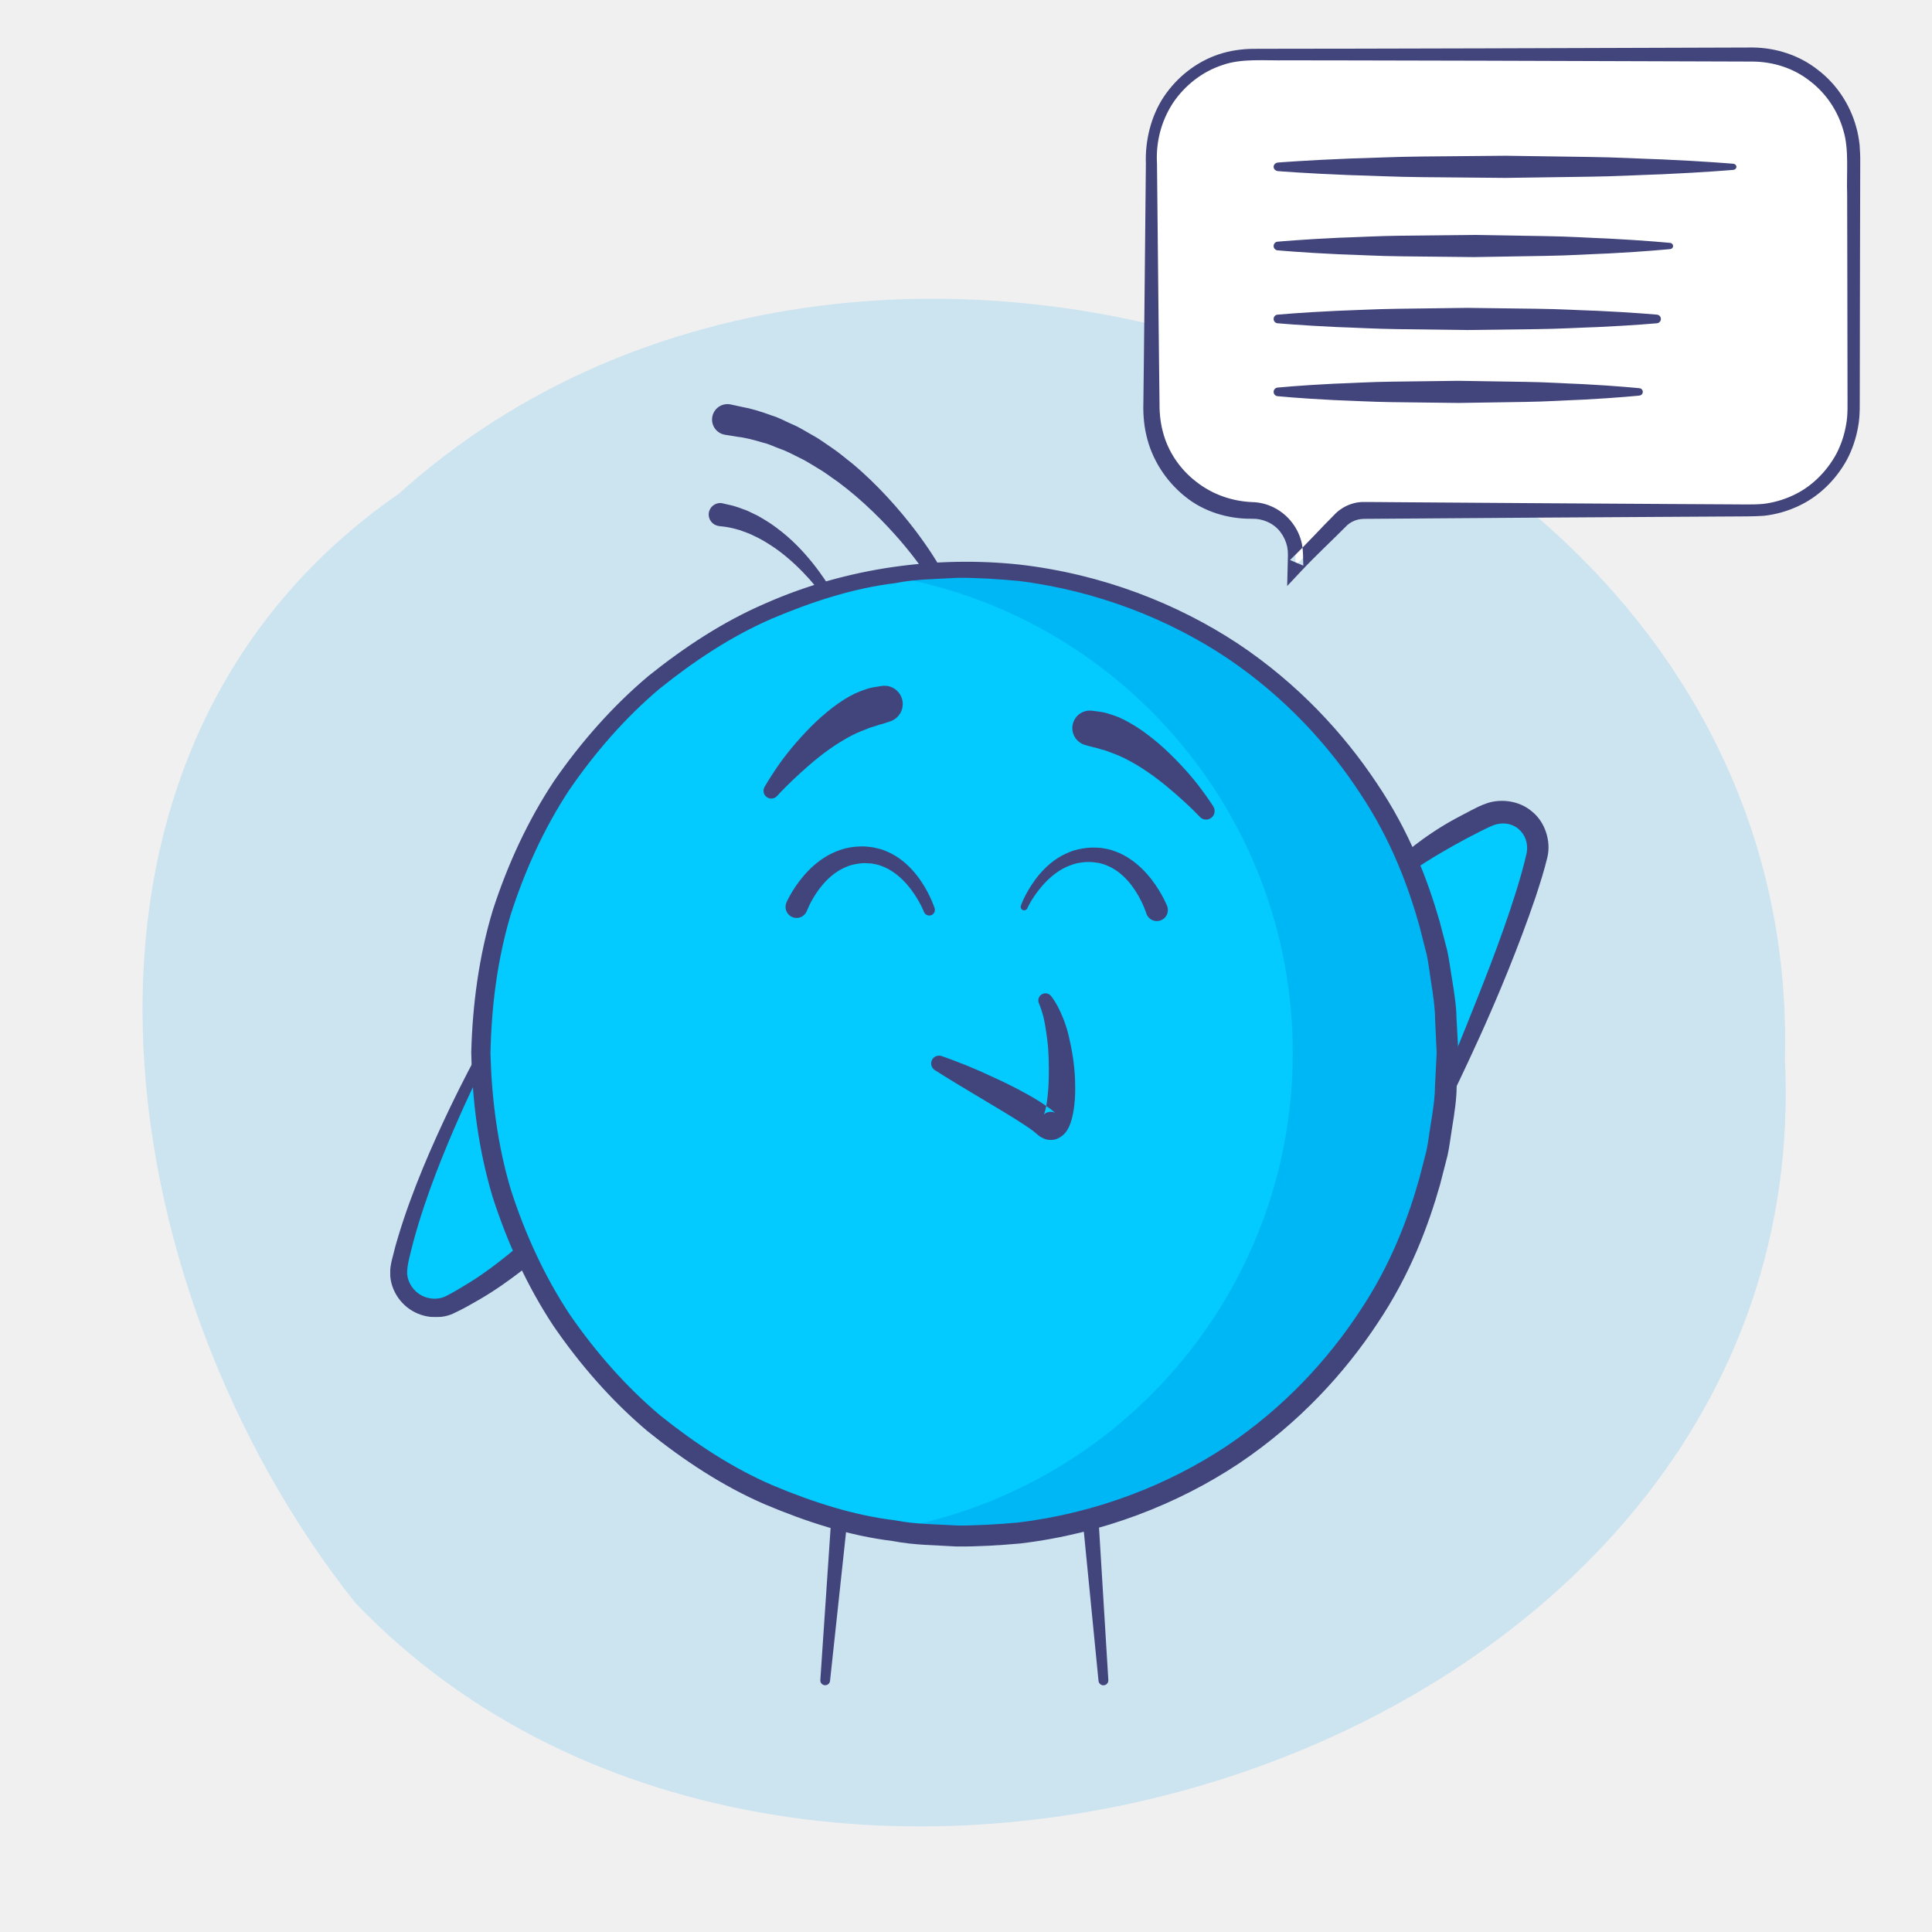
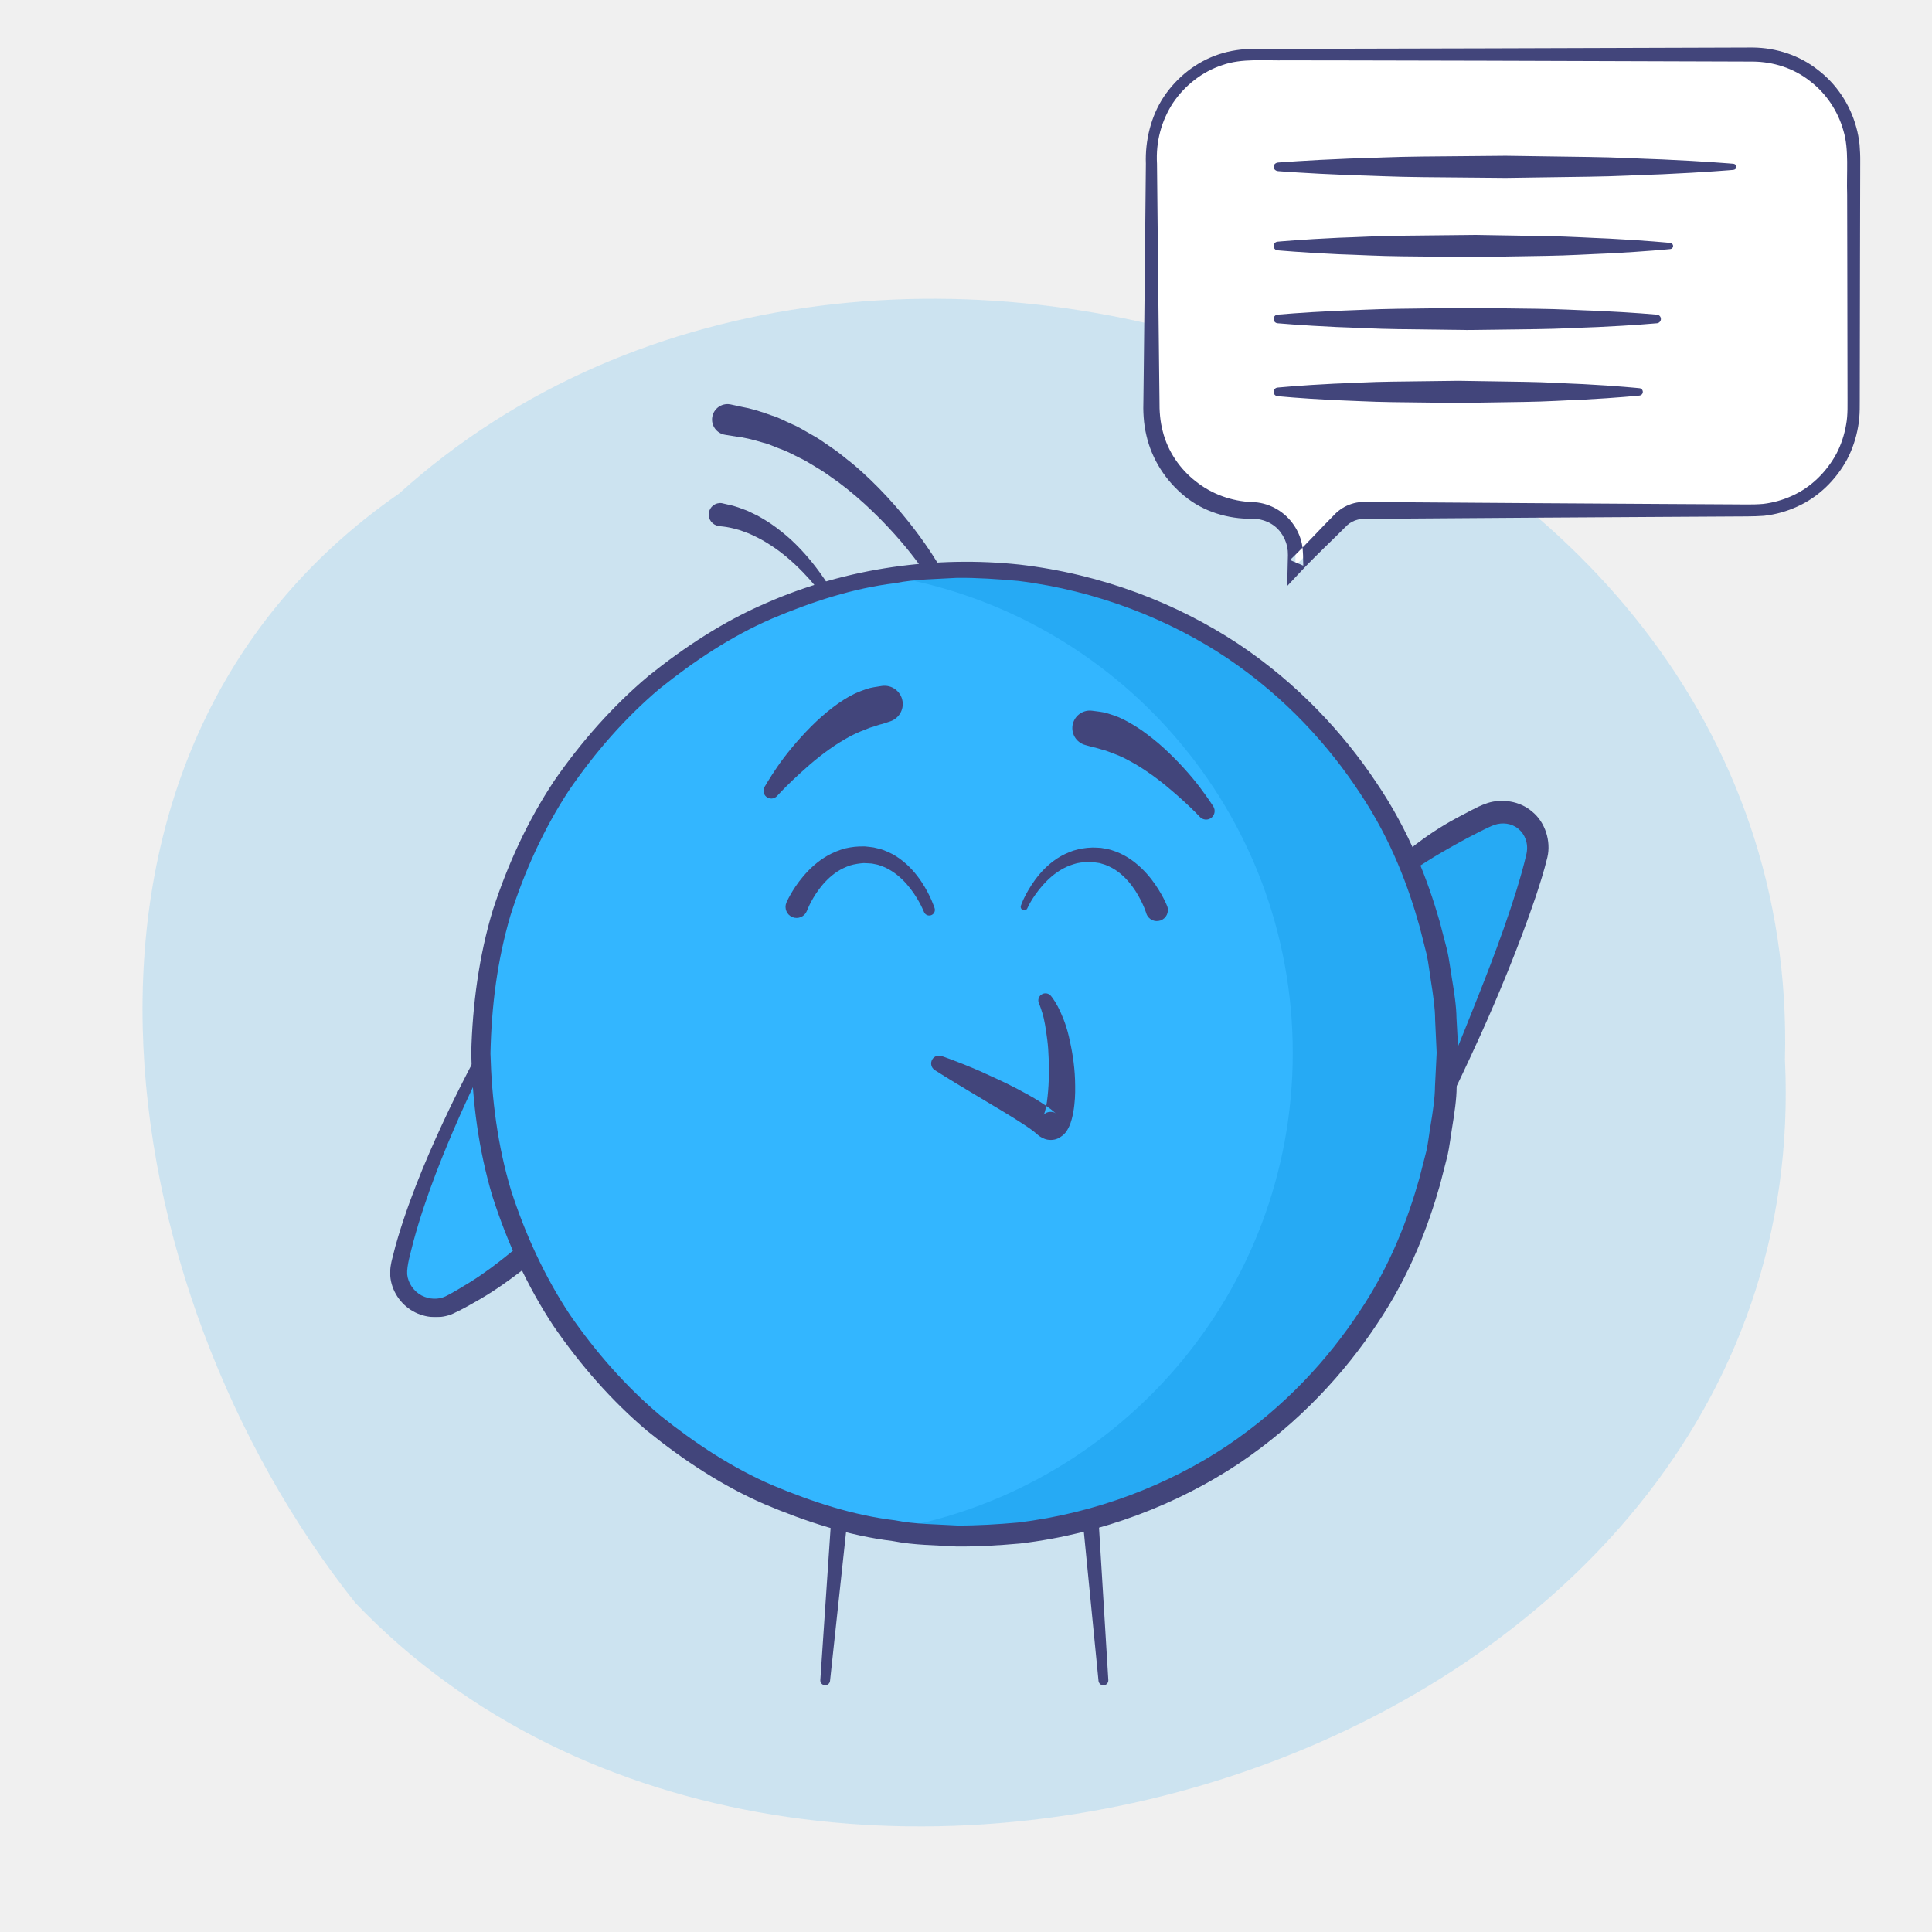
<svg xmlns="http://www.w3.org/2000/svg" width="122" height="122" viewBox="0 0 122 122" fill="none">
-   <path fill-rule="evenodd" clip-rule="evenodd" d="M80.669 10.746C80.669 10.746 82.562 10.586 85.401 10.463C86.821 10.417 88.477 10.331 90.25 10.298C92.025 10.253 93.918 10.243 95.81 10.229C97.703 10.236 99.595 10.239 101.37 10.278C103.143 10.303 104.8 10.384 106.219 10.425C109.059 10.538 110.951 10.694 110.951 10.694C111.078 10.704 111.174 10.818 111.164 10.947C111.154 11.065 111.063 11.154 110.951 11.164C110.951 11.164 109.059 11.318 106.219 11.432C104.8 11.472 103.143 11.553 101.37 11.58C99.595 11.618 97.703 11.622 95.81 11.628C93.918 11.615 92.025 11.604 90.25 11.559C88.477 11.525 86.821 11.44 85.401 11.395C82.562 11.272 80.669 11.111 80.669 11.111C80.57 11.103 80.495 11.014 80.503 10.914C80.512 10.823 80.582 10.753 80.669 10.746" fill="#42457B" />
+   <path fill-rule="evenodd" clip-rule="evenodd" d="M80.669 10.746C80.669 10.746 82.562 10.586 85.401 10.463C86.821 10.417 88.477 10.331 90.25 10.298C92.025 10.253 93.918 10.243 95.81 10.229C97.703 10.236 99.595 10.239 101.37 10.278C103.143 10.303 104.8 10.384 106.219 10.425C109.059 10.538 110.951 10.694 110.951 10.694C111.078 10.704 111.174 10.818 111.164 10.947C111.154 11.065 111.063 11.154 110.951 11.164C110.951 11.164 109.059 11.318 106.219 11.432C104.8 11.472 103.143 11.553 101.37 11.58C99.595 11.618 97.703 11.622 95.81 11.628C93.918 11.615 92.025 11.604 90.25 11.559C88.477 11.525 86.821 11.44 85.401 11.395C82.562 11.272 80.669 11.111 80.669 11.111C80.57 11.103 80.495 11.014 80.503 10.914C80.512 10.823 80.582 10.753 80.669 10.746Z" fill="#42457B" />
  <path opacity="0.15" d="M22.434 101.21C50.865 130.977 114.816 110.912 112.714 66.916C113.803 24.555 55.376 3.948 25.202 31.165C1.521 47.564 6.635 81.333 22.434 101.21Z" fill="#009AF1" />
-   <path fill-rule="evenodd" clip-rule="evenodd" d="M91.407 66.487C91.407 83.348 77.742 97.016 60.886 97.016C44.029 97.016 30.364 83.348 30.364 66.487C30.364 49.627 44.029 35.959 60.886 35.959C77.742 35.959 91.407 49.627 91.407 66.487" fill="#03CAFF" />
-   <path fill-rule="evenodd" clip-rule="evenodd" d="M91.305 69.007C91.305 69.007 95.655 59.625 97.033 54.139C97.511 52.236 95.691 50.616 93.758 51.553C91.823 52.49 90.32 53.391 88.762 54.581" fill="#03CAFF" />
-   <path fill-rule="evenodd" clip-rule="evenodd" d="M30.364 66.856C30.364 66.856 26.401 74.309 25.219 79.841C24.81 81.76 26.866 83.25 28.586 82.307C30.475 81.274 31.238 80.75 33.136 79.245" fill="#03CAFF" />
-   <path fill-rule="evenodd" clip-rule="evenodd" d="M60.886 35.959C59.221 35.959 57.591 36.097 55.999 36.353C70.531 38.693 81.634 51.291 81.634 66.487C81.634 81.683 70.531 94.281 55.999 96.621C57.591 96.878 59.221 97.016 60.886 97.016C77.743 97.016 91.407 83.348 91.407 66.487C91.407 49.627 77.743 35.959 60.886 35.959" fill="#00B7F6" />
-   <path fill-rule="evenodd" clip-rule="evenodd" d="M90.721 66.487C90.721 66.487 90.688 65.755 90.623 64.384C90.623 63.694 90.505 62.856 90.347 61.872C90.266 61.381 90.214 60.847 90.094 60.288C89.954 59.735 89.805 59.147 89.647 58.526C88.959 56.068 87.884 53.092 85.893 50.106C83.939 47.118 81.186 44.052 77.524 41.578C73.873 39.13 69.29 37.299 64.307 36.683C63.06 36.569 61.692 36.477 60.445 36.488C59.15 36.572 57.827 36.56 56.52 36.825C53.877 37.144 51.271 37.996 48.735 39.069C46.198 40.168 43.84 41.729 41.631 43.507C39.459 45.345 37.561 47.529 35.925 49.916C34.334 52.342 33.123 55.017 32.234 57.805C31.404 60.639 31.038 63.479 30.971 66.518C31.046 69.394 31.427 72.367 32.269 75.158C33.167 77.94 34.389 80.605 35.985 83.018C37.627 85.394 39.53 87.561 41.697 89.388C43.904 91.153 46.257 92.702 48.787 93.791C51.306 94.851 53.929 95.696 56.523 96.003C57.79 96.259 59.158 96.251 60.47 96.332C61.713 96.336 63.027 96.256 64.267 96.146C69.274 95.544 73.81 93.74 77.467 91.309C81.123 88.856 83.881 85.808 85.841 82.834C87.839 79.862 88.923 76.894 89.619 74.442C89.779 73.822 89.929 73.234 90.072 72.681C90.193 72.126 90.245 71.601 90.327 71.117C90.488 70.149 90.611 69.319 90.615 68.603C90.685 67.201 90.722 66.452 90.722 66.452L90.721 66.487ZM92.092 66.522C92.092 66.522 92.054 67.271 91.982 68.673C91.979 69.367 91.855 70.251 91.683 71.294C91.596 71.812 91.536 72.379 91.408 72.963C91.26 73.541 91.101 74.156 90.935 74.805C90.204 77.371 89.064 80.472 86.974 83.578C84.922 86.686 82.038 89.865 78.215 92.427C74.392 94.963 69.646 96.847 64.416 97.467C63.099 97.583 61.797 97.667 60.403 97.656C59.081 97.57 57.763 97.582 56.37 97.311C53.587 96.971 50.902 96.093 48.26 94.977C45.624 93.833 43.171 92.215 40.877 90.365C38.621 88.458 36.642 86.194 34.939 83.714C33.28 81.197 32.014 78.417 31.087 75.517C30.217 72.579 29.823 69.572 29.758 66.457C29.832 63.504 30.241 60.366 31.122 57.468C32.059 54.576 33.335 51.805 34.999 49.3C36.708 46.832 38.692 44.587 40.943 42.689C43.235 40.851 45.683 39.245 48.312 38.112C53.534 35.798 59.23 35.102 64.377 35.651C69.631 36.259 74.329 38.116 78.156 40.634C81.975 43.175 84.862 46.338 86.921 49.431C89.018 52.523 90.168 55.617 90.907 58.178C91.076 58.826 91.235 59.439 91.386 60.016C91.516 60.597 91.576 61.155 91.665 61.666C91.838 62.694 91.966 63.57 91.973 64.289C92.052 65.723 92.094 66.487 92.094 66.487L92.092 66.522Z" fill="#42457B" />
-   <path fill-rule="evenodd" clip-rule="evenodd" d="M48.278 49.694C48.278 49.694 48.578 49.166 49.081 48.43C49.585 47.689 50.343 46.76 51.207 45.889C52.071 45.024 53.078 44.222 54.001 43.788C54.471 43.583 54.876 43.439 55.191 43.394C55.498 43.345 55.674 43.317 55.674 43.317C56.302 43.218 56.892 43.648 56.992 44.278C57.081 44.845 56.74 45.38 56.212 45.553L56.016 45.618C56.016 45.618 55.91 45.653 55.722 45.714C55.535 45.745 55.264 45.863 54.922 45.956C54.586 46.094 54.17 46.239 53.736 46.467C53.304 46.701 52.843 46.975 52.4 47.293C51.503 47.92 50.674 48.68 50.059 49.261C49.441 49.849 49.071 50.263 49.071 50.263C48.891 50.465 48.581 50.483 48.378 50.303C48.202 50.147 48.166 49.891 48.278 49.694" fill="#42457B" />
-   <path fill-rule="evenodd" clip-rule="evenodd" d="M75.764 51.581C75.764 51.581 75.389 51.176 74.76 50.602C74.138 50.035 73.292 49.297 72.383 48.689C71.932 48.379 71.465 48.115 71.028 47.89C70.587 47.672 70.171 47.53 69.828 47.4C69.48 47.313 69.204 47.205 69.012 47.179C68.821 47.126 68.711 47.096 68.711 47.096L68.528 47.045C67.939 46.883 67.592 46.273 67.754 45.684C67.904 45.145 68.426 44.809 68.965 44.881C68.965 44.881 69.139 44.904 69.445 44.943C69.758 44.978 70.165 45.107 70.64 45.291C71.102 45.488 71.597 45.78 72.091 46.114C72.574 46.459 73.064 46.844 73.514 47.259C74.417 48.089 75.214 48.985 75.755 49.7C76.291 50.41 76.618 50.925 76.618 50.925C76.777 51.178 76.701 51.511 76.45 51.671C76.227 51.812 75.938 51.768 75.764 51.581" fill="#42457B" />
-   <path fill-rule="evenodd" clip-rule="evenodd" d="M59.452 66.685C59.452 66.685 60.447 67.013 61.88 67.638C62.591 67.964 63.428 68.328 64.301 68.792C64.737 69.028 65.19 69.266 65.643 69.557C65.868 69.696 66.101 69.859 66.335 70.028L66.626 70.267C66.669 70.313 66.796 70.369 66.574 70.249C66.434 70.19 66.235 70.2 66.106 70.253C65.849 70.379 65.895 70.454 65.907 70.39C65.926 70.359 65.96 70.275 65.985 70.189C66.038 70.008 66.083 69.791 66.112 69.567C66.171 69.119 66.212 68.647 66.224 68.192C66.243 67.277 66.228 66.405 66.134 65.678C66.041 64.95 65.946 64.35 65.817 63.96C65.7 63.565 65.606 63.359 65.606 63.359C65.504 63.135 65.604 62.868 65.83 62.766C66.014 62.682 66.225 62.732 66.352 62.876L66.358 62.883C66.358 62.883 66.556 63.109 66.792 63.549C67.019 63.989 67.304 64.63 67.49 65.428C67.676 66.224 67.85 67.158 67.885 68.18C67.899 68.693 67.909 69.225 67.839 69.786C67.808 70.066 67.761 70.355 67.677 70.67C67.632 70.831 67.584 70.993 67.486 71.191C67.391 71.36 67.275 71.661 66.785 71.897C66.543 72.008 66.197 72.014 65.943 71.908C65.594 71.751 65.625 71.719 65.565 71.687L65.262 71.433C65.079 71.299 64.894 71.163 64.689 71.034C64.288 70.772 63.875 70.508 63.469 70.265C62.646 69.772 61.88 69.313 61.222 68.919C59.897 68.13 59.026 67.572 59.026 67.572C58.797 67.424 58.73 67.116 58.878 66.887C59.002 66.693 59.242 66.616 59.452 66.685" fill="#42457B" />
-   <path fill-rule="evenodd" clip-rule="evenodd" d="M49.656 57.004C49.651 57.018 49.744 56.796 49.909 56.506C50.079 56.207 50.337 55.791 50.719 55.34C51.1 54.89 51.609 54.397 52.277 54.019C52.611 53.83 52.982 53.682 53.373 53.574C53.785 53.482 54.144 53.438 54.618 53.45C54.8 53.472 54.965 53.479 55.16 53.513C55.369 53.565 55.593 53.606 55.781 53.678C56.158 53.819 56.509 54 56.81 54.222C57.418 54.658 57.853 55.187 58.172 55.658C58.49 56.132 58.695 56.555 58.827 56.856C58.958 57.158 59.019 57.351 59.019 57.351C59.078 57.538 58.974 57.739 58.786 57.797C58.606 57.855 58.412 57.758 58.345 57.583C58.345 57.583 58.289 57.436 58.155 57.17C58.019 56.908 57.81 56.535 57.504 56.134C57.2 55.736 56.795 55.309 56.289 54.993C56.041 54.83 55.762 54.711 55.474 54.62C55.332 54.576 55.199 54.567 55.064 54.531C54.909 54.513 54.713 54.513 54.54 54.502C54.297 54.517 53.948 54.567 53.676 54.651C53.392 54.75 53.124 54.875 52.883 55.031C52.398 55.347 52.014 55.76 51.727 56.144C51.438 56.531 51.242 56.891 51.118 57.144C50.991 57.407 50.955 57.52 50.949 57.532C50.802 57.89 50.395 58.06 50.039 57.915C49.681 57.77 49.511 57.362 49.656 57.004" fill="#42457B" />
+   <path fill-rule="evenodd" clip-rule="evenodd" d="M91.407 66.487C91.407 83.348 77.742 97.016 60.886 97.016C44.029 97.016 30.364 83.348 30.364 66.487C30.364 49.627 44.029 35.959 60.886 35.959C77.742 35.959 91.407 49.627 91.407 66.487" fill="#33B6FF" />
+   <path fill-rule="evenodd" clip-rule="evenodd" d="M91.305 69.007C91.305 69.007 95.655 59.625 97.033 54.139C97.511 52.236 95.691 50.616 93.758 51.553C91.823 52.49 90.32 53.391 88.762 54.581" fill="#26AAF4" />
+   <path fill-rule="evenodd" clip-rule="evenodd" d="M30.364 66.856C30.364 66.856 26.401 74.309 25.219 79.841C24.81 81.76 26.866 83.25 28.586 82.307C30.475 81.274 31.238 80.75 33.136 79.245" fill="#33B6FF" />
+   <path fill-rule="evenodd" clip-rule="evenodd" d="M60.886 35.959C59.221 35.959 57.591 36.097 55.999 36.353C70.531 38.693 81.634 51.291 81.634 66.487C81.634 81.683 70.531 94.281 55.999 96.621C57.591 96.878 59.221 97.016 60.886 97.016C77.743 97.016 91.407 83.348 91.407 66.487C91.407 49.627 77.743 35.959 60.886 35.959Z" fill="#26AAF4" />
+   <path fill-rule="evenodd" clip-rule="evenodd" d="M90.721 66.487C90.721 66.487 90.688 65.755 90.623 64.384C90.623 63.694 90.505 62.856 90.347 61.872C90.266 61.381 90.214 60.847 90.094 60.288C89.954 59.735 89.805 59.147 89.647 58.526C88.959 56.068 87.884 53.092 85.893 50.106C83.939 47.118 81.186 44.052 77.524 41.578C73.873 39.13 69.29 37.299 64.307 36.683C63.06 36.569 61.692 36.477 60.445 36.488C59.15 36.572 57.827 36.56 56.52 36.825C53.877 37.144 51.271 37.996 48.735 39.069C46.198 40.168 43.84 41.729 41.631 43.507C39.459 45.345 37.561 47.529 35.925 49.916C34.334 52.342 33.123 55.017 32.234 57.805C31.404 60.639 31.038 63.479 30.971 66.518C31.046 69.394 31.427 72.367 32.269 75.158C33.167 77.94 34.389 80.605 35.985 83.018C37.627 85.394 39.53 87.561 41.697 89.388C43.904 91.153 46.257 92.702 48.787 93.791C51.306 94.851 53.929 95.696 56.523 96.003C57.79 96.259 59.158 96.251 60.47 96.332C61.713 96.336 63.027 96.256 64.267 96.146C69.274 95.544 73.81 93.74 77.467 91.309C81.123 88.856 83.881 85.808 85.841 82.834C87.839 79.862 88.923 76.894 89.619 74.442C89.778 73.822 89.929 73.234 90.072 72.681C90.193 72.126 90.245 71.601 90.327 71.117C90.488 70.149 90.611 69.319 90.615 68.603C90.685 67.201 90.722 66.452 90.722 66.452L90.721 66.487ZM92.092 66.522C92.092 66.522 92.054 67.271 91.982 68.673C91.979 69.367 91.855 70.251 91.683 71.294C91.596 71.812 91.536 72.379 91.408 72.963C91.26 73.541 91.101 74.156 90.935 74.805C90.204 77.371 89.064 80.472 86.974 83.578C84.922 86.686 82.038 89.865 78.215 92.427C74.392 94.963 69.646 96.847 64.416 97.467C63.099 97.583 61.797 97.667 60.403 97.656C59.081 97.57 57.763 97.582 56.37 97.311C53.587 96.971 50.902 96.093 48.26 94.977C45.624 93.833 43.171 92.215 40.877 90.365C38.621 88.458 36.642 86.194 34.939 83.714C33.28 81.197 32.014 78.417 31.087 75.517C30.217 72.579 29.823 69.572 29.758 66.457C29.832 63.504 30.241 60.366 31.122 57.468C32.059 54.576 33.335 51.805 34.999 49.3C36.708 46.832 38.692 44.587 40.943 42.689C43.235 40.851 45.683 39.245 48.312 38.112C53.534 35.798 59.23 35.102 64.377 35.651C69.631 36.259 74.329 38.116 78.156 40.634C81.975 43.175 84.862 46.338 86.921 49.431C89.018 52.523 90.168 55.617 90.907 58.178C91.076 58.826 91.235 59.439 91.386 60.016C91.516 60.597 91.576 61.155 91.665 61.666C91.838 62.694 91.966 63.57 91.973 64.289C92.052 65.723 92.094 66.487 92.094 66.487L92.092 66.522Z" fill="#42457B" />
+   <path fill-rule="evenodd" clip-rule="evenodd" d="M48.278 49.694C48.278 49.694 48.578 49.166 49.081 48.43C49.585 47.689 50.343 46.76 51.207 45.889C52.071 45.024 53.078 44.222 54.001 43.788C54.471 43.583 54.876 43.439 55.191 43.394C55.498 43.345 55.674 43.317 55.674 43.317C56.302 43.218 56.892 43.648 56.992 44.278C57.081 44.845 56.74 45.38 56.212 45.553L56.016 45.618C56.016 45.618 55.91 45.653 55.722 45.714C55.535 45.745 55.264 45.863 54.922 45.956C54.586 46.094 54.17 46.239 53.736 46.467C53.304 46.701 52.843 46.975 52.4 47.293C51.503 47.92 50.674 48.68 50.059 49.261C49.441 49.849 49.071 50.263 49.071 50.263C48.891 50.465 48.581 50.483 48.378 50.303C48.202 50.147 48.166 49.891 48.278 49.694Z" fill="#42457B" />
+   <path fill-rule="evenodd" clip-rule="evenodd" d="M75.764 51.581C75.764 51.581 75.389 51.176 74.76 50.602C74.138 50.035 73.292 49.297 72.383 48.689C71.932 48.379 71.465 48.115 71.028 47.89C70.587 47.672 70.171 47.53 69.828 47.4C69.48 47.313 69.204 47.205 69.012 47.179C68.821 47.126 68.711 47.096 68.711 47.096L68.528 47.045C67.939 46.883 67.592 46.273 67.754 45.684C67.904 45.145 68.426 44.809 68.965 44.881C68.965 44.881 69.139 44.904 69.445 44.943C69.758 44.978 70.165 45.107 70.64 45.291C71.102 45.488 71.597 45.78 72.091 46.114C72.574 46.459 73.064 46.844 73.514 47.259C74.417 48.089 75.214 48.985 75.755 49.7C76.291 50.41 76.618 50.925 76.618 50.925C76.777 51.178 76.701 51.511 76.45 51.671C76.227 51.812 75.938 51.768 75.764 51.581Z" fill="#42457B" />
+   <path fill-rule="evenodd" clip-rule="evenodd" d="M59.452 66.685C59.452 66.685 60.447 67.013 61.88 67.638C62.591 67.964 63.428 68.328 64.301 68.792C64.737 69.028 65.19 69.266 65.643 69.557C65.868 69.696 66.101 69.859 66.335 70.028L66.626 70.267C66.669 70.313 66.796 70.369 66.574 70.249C66.434 70.19 66.235 70.2 66.106 70.253C65.849 70.379 65.895 70.454 65.907 70.39C65.926 70.359 65.96 70.275 65.985 70.189C66.038 70.008 66.083 69.791 66.112 69.567C66.171 69.119 66.212 68.647 66.224 68.192C66.243 67.277 66.228 66.405 66.134 65.678C66.041 64.95 65.946 64.35 65.817 63.96C65.7 63.565 65.606 63.359 65.606 63.359C65.504 63.135 65.604 62.868 65.83 62.766C66.014 62.682 66.225 62.732 66.352 62.876L66.358 62.883C66.358 62.883 66.556 63.109 66.792 63.549C67.019 63.989 67.304 64.63 67.49 65.428C67.676 66.224 67.85 67.158 67.885 68.18C67.899 68.693 67.909 69.225 67.839 69.786C67.808 70.066 67.761 70.355 67.677 70.67C67.632 70.831 67.584 70.993 67.486 71.191C67.391 71.36 67.275 71.661 66.785 71.897C66.543 72.008 66.197 72.014 65.943 71.908C65.594 71.751 65.625 71.719 65.565 71.687L65.262 71.433C65.079 71.299 64.894 71.163 64.689 71.034C64.288 70.772 63.875 70.508 63.469 70.265C62.646 69.772 61.88 69.313 61.222 68.919C59.897 68.13 59.026 67.572 59.026 67.572C58.797 67.424 58.73 67.116 58.878 66.887C59.002 66.693 59.242 66.616 59.452 66.685Z" fill="#42457B" />
+   <path fill-rule="evenodd" clip-rule="evenodd" d="M49.656 57.004C49.651 57.018 49.744 56.796 49.909 56.506C50.079 56.207 50.337 55.791 50.719 55.34C51.1 54.89 51.609 54.397 52.277 54.019C52.611 53.83 52.982 53.682 53.373 53.574C53.785 53.482 54.144 53.438 54.618 53.45C54.8 53.472 54.965 53.479 55.16 53.513C55.369 53.565 55.593 53.606 55.781 53.678C56.158 53.819 56.509 54 56.81 54.222C57.418 54.658 57.853 55.187 58.172 55.658C58.49 56.132 58.695 56.555 58.827 56.856C58.958 57.158 59.019 57.351 59.019 57.351C59.078 57.538 58.974 57.739 58.786 57.797C58.606 57.855 58.412 57.758 58.345 57.583C58.345 57.583 58.289 57.436 58.155 57.17C58.019 56.908 57.81 56.535 57.504 56.134C57.2 55.736 56.795 55.309 56.289 54.993C56.041 54.83 55.762 54.711 55.474 54.62C55.332 54.576 55.199 54.567 55.064 54.531C54.909 54.513 54.713 54.513 54.54 54.502C54.297 54.517 53.948 54.567 53.676 54.651C53.392 54.75 53.124 54.875 52.883 55.031C52.398 55.347 52.014 55.76 51.727 56.144C51.438 56.531 51.242 56.891 51.118 57.144C50.991 57.407 50.955 57.52 50.949 57.532C50.802 57.89 50.395 58.06 50.039 57.915C49.681 57.77 49.511 57.362 49.656 57.004Z" fill="#42457B" />
  <path fill-rule="evenodd" clip-rule="evenodd" d="M64.469 57.185C64.469 57.185 64.702 56.468 65.362 55.559C65.695 55.107 66.147 54.609 66.758 54.207C67.064 54.007 67.411 53.842 67.782 53.714C68.17 53.602 68.523 53.532 68.983 53.52C69.166 53.528 69.332 53.522 69.527 53.543C69.735 53.582 69.96 53.61 70.153 53.67C70.538 53.788 70.905 53.95 71.225 54.154C71.871 54.559 72.355 55.071 72.715 55.533C73.074 56 73.315 56.423 73.474 56.727C73.631 57.031 73.706 57.225 73.71 57.239C73.837 57.603 73.643 58.001 73.279 58.127C72.915 58.252 72.517 58.06 72.391 57.695C72.401 57.734 72.226 57.081 71.7 56.258C71.437 55.852 71.08 55.41 70.614 55.06C70.383 54.883 70.121 54.742 69.84 54.628C69.703 54.571 69.573 54.55 69.436 54.501C69.28 54.469 69.088 54.457 68.914 54.434C68.657 54.423 68.3 54.447 68.005 54.511C67.702 54.591 67.409 54.697 67.14 54.843C66.599 55.135 66.158 55.542 65.822 55.926C65.147 56.706 64.875 57.352 64.875 57.352C64.828 57.462 64.699 57.515 64.587 57.468C64.483 57.423 64.43 57.306 64.465 57.199L64.469 57.185Z" fill="#42457B" />
  <path fill-rule="evenodd" clip-rule="evenodd" d="M90.916 68.828C90.916 68.828 91.594 67.281 92.536 64.927C93.473 62.576 94.757 59.442 95.753 56.242C95.993 55.46 96.242 54.6 96.398 53.891C96.525 53.261 96.297 52.674 95.869 52.329C95.442 51.981 94.878 51.923 94.375 52.086C94.156 52.164 93.822 52.325 93.519 52.477C93.222 52.629 92.934 52.777 92.658 52.92C91.566 53.509 90.676 54.025 90.066 54.416C89.455 54.808 89.106 55.031 89.106 55.031L88.417 54.129C88.417 54.129 88.752 53.854 89.337 53.372C89.939 52.91 90.83 52.273 91.976 51.657C92.264 51.505 92.563 51.347 92.873 51.184C93.181 51.028 93.479 50.86 93.949 50.705C94.823 50.428 95.968 50.564 96.765 51.265C97.579 51.93 97.948 53.124 97.715 54.125C97.494 55.04 97.244 55.802 96.972 56.635C95.869 59.882 94.547 63.013 93.498 65.339C92.444 67.66 91.693 69.187 91.693 69.187L90.916 68.828Z" fill="#42457B" />
-   <path fill-rule="evenodd" clip-rule="evenodd" d="M58.379 36.116C58.379 36.116 57.84 35.295 56.86 34.151C55.884 33.018 54.48 31.585 52.894 30.415C52.487 30.142 52.101 29.833 51.685 29.593C51.27 29.352 50.88 29.083 50.465 28.897C50.057 28.699 49.675 28.482 49.284 28.351C48.895 28.214 48.547 28.031 48.197 27.956C47.513 27.749 46.941 27.615 46.53 27.575C46.125 27.51 45.894 27.473 45.894 27.473L45.783 27.454C45.251 27.369 44.891 26.869 44.976 26.339C45.062 25.808 45.56 25.446 46.092 25.532C46.107 25.534 46.127 25.537 46.144 25.541C46.144 25.541 46.412 25.6 46.882 25.701C47.36 25.78 48.016 25.973 48.782 26.255C49.178 26.368 49.56 26.59 49.986 26.773C50.417 26.95 50.828 27.21 51.265 27.457C51.71 27.692 52.121 28.006 52.556 28.297C52.992 28.586 53.387 28.938 53.807 29.259C55.43 30.611 56.804 32.193 57.752 33.432C58.693 34.666 59.225 35.585 59.225 35.585C59.366 35.823 59.289 36.13 59.052 36.271C58.824 36.406 58.527 36.332 58.379 36.116" fill="#42457B" />
-   <path fill-rule="evenodd" clip-rule="evenodd" d="M51.922 37.583C51.922 37.583 51.633 37.159 51.11 36.57C50.589 35.988 49.844 35.252 49.009 34.66C48.588 34.369 48.16 34.098 47.737 33.897C47.524 33.799 47.326 33.692 47.124 33.627C46.923 33.562 46.742 33.47 46.564 33.436C45.863 33.227 45.384 33.236 45.387 33.214C44.989 33.163 44.708 32.798 44.758 32.4C44.81 32.001 45.175 31.72 45.572 31.771C45.572 31.771 45.719 31.805 45.973 31.864C46.231 31.911 46.585 32.02 46.997 32.178C47.209 32.243 47.413 32.365 47.64 32.467C47.871 32.566 48.09 32.709 48.322 32.844C48.784 33.121 49.235 33.467 49.665 33.829C51.382 35.298 52.484 37.231 52.484 37.231C52.575 37.39 52.52 37.592 52.361 37.683C52.21 37.77 52.019 37.724 51.922 37.583" fill="#42457B" />
-   <path fill-rule="evenodd" clip-rule="evenodd" d="M53.503 96.03L52.414 106.144C52.396 106.313 52.244 106.434 52.075 106.416C51.91 106.399 51.79 106.254 51.801 106.091L52.487 95.941C52.506 95.66 52.749 95.448 53.03 95.466C53.312 95.485 53.524 95.728 53.505 96.01C53.505 96.016 53.503 96.024 53.503 96.03" fill="#42457B" />
-   <path fill-rule="evenodd" clip-rule="evenodd" d="M69.368 95.946L69.988 106.092C69.997 106.263 69.868 106.411 69.696 106.421C69.528 106.432 69.385 106.307 69.368 106.142L68.372 96.025C68.344 95.75 68.545 95.506 68.82 95.479C69.094 95.451 69.34 95.652 69.366 95.927C69.366 95.933 69.368 95.94 69.368 95.946" fill="#42457B" />
-   <path fill-rule="evenodd" clip-rule="evenodd" d="M110.698 3.444H79.065C75.555 3.444 72.71 6.325 72.71 9.88V25.795C72.71 29.349 75.555 32.231 79.065 32.231V32.231C80.579 32.231 81.806 33.474 81.806 35.007V35.719L84.648 32.848C85.04 32.453 85.569 32.231 86.122 32.231H110.698C114.207 32.231 117.052 29.349 117.052 25.795V9.88C117.052 6.325 114.207 3.444 110.698 3.444" fill="white" />
-   <path fill-rule="evenodd" clip-rule="evenodd" d="M110.697 3C112.161 3.017 113.632 3.493 114.789 4.408C115.963 5.3 116.825 6.594 117.214 8.023C117.318 8.376 117.38 8.751 117.427 9.132C117.453 9.472 117.474 9.856 117.468 10.202L117.463 12.286L117.453 16.458L117.439 24.801C117.431 25.48 117.472 26.208 117.334 26.946C117.208 27.671 116.973 28.378 116.629 29.029C115.924 30.314 114.827 31.392 113.493 31.988C112.826 32.291 112.134 32.488 111.382 32.571C110.697 32.621 109.973 32.606 109.303 32.614L105.185 32.638L96.947 32.688L88.71 32.746L86.65 32.76L86.134 32.764C86 32.765 85.877 32.782 85.75 32.81C85.504 32.865 85.255 33.001 85.081 33.156C84.127 34.119 83.097 35.07 82.155 36.074L81.281 37.005L81.313 35.719V35.69L81.329 35.06C81.332 34.867 81.316 34.707 81.284 34.532C81.212 34.192 81.064 33.87 80.854 33.596C80.432 33.036 79.736 32.742 79.065 32.757V32.757C77.556 32.777 75.996 32.315 74.805 31.33C73.612 30.364 72.733 28.999 72.392 27.496C72.206 26.731 72.178 25.935 72.203 25.252L72.228 23.121L72.274 18.861L72.359 10.34C72.305 8.895 72.67 7.339 73.498 6.1C74.329 4.863 75.557 3.895 76.968 3.428C77.668 3.195 78.438 3.087 79.148 3.083L81.251 3.078L85.457 3.073L93.871 3.053L110.697 3ZM110.697 3.888L93.871 3.834L85.457 3.815L81.251 3.809C79.847 3.837 78.411 3.673 77.189 4.11C75.927 4.522 74.824 5.386 74.075 6.493C73.339 7.621 72.98 8.946 73.061 10.34L73.147 18.861L73.193 23.121L73.218 25.252C73.208 25.985 73.261 26.621 73.424 27.234C73.737 28.497 74.507 29.622 75.518 30.404C76.52 31.206 77.778 31.651 79.065 31.706V32.757V31.706C80.056 31.721 81.007 32.226 81.596 33.008C81.895 33.395 82.108 33.852 82.21 34.335C82.312 34.846 82.276 35.287 82.298 35.69L82.3 35.719L81.458 35.365C82.462 34.406 83.37 33.388 84.368 32.394C84.702 32.085 85.078 31.885 85.5 31.774C85.706 31.721 85.927 31.696 86.134 31.699L86.65 31.701L88.71 31.717L96.947 31.774L105.185 31.825L109.303 31.848C110.005 31.846 110.655 31.878 111.342 31.82C111.954 31.748 112.598 31.57 113.182 31.3C114.366 30.768 115.335 29.803 115.959 28.662C116.261 28.085 116.467 27.458 116.577 26.815C116.698 26.183 116.66 25.509 116.665 24.801L116.651 16.458L116.642 12.286C116.593 10.918 116.77 9.433 116.407 8.253C116.06 7.004 115.301 5.876 114.271 5.101C113.256 4.303 111.975 3.9 110.697 3.888V3.888Z" fill="#42457B" />
-   <path fill-rule="evenodd" clip-rule="evenodd" d="M80.669 15.263C80.669 15.263 82.22 15.119 84.545 15.013C85.708 14.978 87.065 14.897 88.518 14.883C89.972 14.867 91.522 14.852 93.073 14.835C94.624 14.86 96.174 14.887 97.628 14.911C99.081 14.93 100.438 15.024 101.601 15.066C103.926 15.185 105.477 15.34 105.477 15.34C105.582 15.352 105.659 15.447 105.65 15.553C105.64 15.648 105.565 15.72 105.477 15.728C105.477 15.728 103.926 15.884 101.601 16.004C100.438 16.046 99.081 16.138 97.628 16.158C96.174 16.183 94.624 16.208 93.073 16.234C91.522 16.218 89.972 16.201 88.518 16.186C87.065 16.173 85.708 16.091 84.545 16.056C82.22 15.951 80.669 15.807 80.669 15.807C80.521 15.793 80.412 15.66 80.426 15.51C80.438 15.377 80.542 15.275 80.669 15.263" fill="#42457B" />
-   <path fill-rule="evenodd" clip-rule="evenodd" d="M80.708 10.263C80.708 10.263 82.505 10.119 85.199 10.013C86.546 9.978 88.118 9.897 89.802 9.883C91.487 9.867 93.282 9.852 95.079 9.835C96.876 9.86 98.671 9.887 100.356 9.911C102.039 9.93 103.612 10.024 104.959 10.066C107.653 10.185 109.449 10.34 109.449 10.34C109.571 10.352 109.661 10.447 109.65 10.553C109.638 10.648 109.552 10.72 109.449 10.728C109.449 10.728 107.653 10.884 104.959 11.004C103.612 11.046 102.039 11.138 100.356 11.158C98.671 11.183 96.876 11.208 95.079 11.234C93.282 11.218 91.487 11.201 89.802 11.186C88.118 11.173 86.546 11.091 85.199 11.056C82.505 10.951 80.708 10.807 80.708 10.807C80.537 10.793 80.41 10.66 80.426 10.51C80.441 10.377 80.561 10.275 80.708 10.263" fill="#42457B" />
-   <path fill-rule="evenodd" clip-rule="evenodd" d="M80.669 19.869C80.669 19.869 82.168 19.732 84.414 19.628C85.538 19.593 86.848 19.515 88.253 19.498C89.656 19.48 91.154 19.46 92.653 19.441C94.15 19.46 95.648 19.479 97.053 19.497C98.457 19.512 99.768 19.593 100.89 19.628C103.138 19.731 104.635 19.869 104.635 19.869C104.783 19.883 104.892 20.015 104.88 20.165C104.867 20.298 104.762 20.4 104.635 20.413C104.635 20.413 103.138 20.55 100.89 20.653C99.768 20.688 98.457 20.77 97.053 20.784C95.648 20.802 94.15 20.821 92.653 20.84C91.154 20.821 89.656 20.802 88.253 20.784C86.848 20.767 85.538 20.687 84.414 20.652C82.168 20.548 80.669 20.413 80.669 20.413C80.521 20.398 80.412 20.265 80.426 20.116C80.437 19.983 80.542 19.881 80.669 19.869" fill="#42457B" />
-   <path fill-rule="evenodd" clip-rule="evenodd" d="M80.669 24.475C80.669 24.475 82.099 24.335 84.241 24.23C85.312 24.195 86.564 24.114 87.903 24.1C89.243 24.083 90.672 24.065 92.1 24.047C93.529 24.069 94.959 24.092 96.298 24.113C97.638 24.13 98.887 24.218 99.96 24.256C102.103 24.367 103.532 24.515 103.532 24.515C103.659 24.527 103.75 24.642 103.738 24.771C103.727 24.883 103.638 24.968 103.532 24.979C103.532 24.979 102.103 25.126 99.96 25.237C98.887 25.276 97.638 25.363 96.298 25.38C94.959 25.401 93.529 25.423 92.1 25.445C90.672 25.429 89.243 25.41 87.903 25.394C86.564 25.378 85.312 25.299 84.241 25.264C82.099 25.159 80.669 25.018 80.669 25.018C80.521 25.003 80.413 24.87 80.427 24.72C80.44 24.589 80.543 24.488 80.669 24.475" fill="#42457B" />
+   <path fill-rule="evenodd" clip-rule="evenodd" d="M58.379 36.116C58.379 36.116 57.84 35.295 56.86 34.151C55.884 33.018 54.48 31.585 52.894 30.415C52.487 30.142 52.101 29.833 51.685 29.593C51.27 29.352 50.88 29.083 50.465 28.897C50.057 28.699 49.675 28.482 49.284 28.351C48.895 28.214 48.547 28.031 48.197 27.956C47.513 27.749 46.941 27.615 46.53 27.575C46.125 27.51 45.894 27.473 45.894 27.473L45.783 27.454C45.251 27.369 44.891 26.869 44.976 26.339C45.062 25.808 45.56 25.446 46.092 25.532C46.107 25.534 46.127 25.537 46.144 25.541C46.144 25.541 46.412 25.6 46.882 25.701C47.36 25.78 48.016 25.973 48.782 26.255C49.178 26.368 49.56 26.59 49.986 26.773C50.417 26.95 50.828 27.21 51.265 27.457C51.71 27.692 52.121 28.006 52.556 28.297C52.992 28.586 53.387 28.938 53.807 29.259C55.43 30.611 56.804 32.193 57.752 33.432C58.693 34.666 59.225 35.585 59.225 35.585C59.366 35.823 59.289 36.13 59.052 36.271C58.824 36.406 58.527 36.332 58.379 36.116Z" fill="#42457B" />
+   <path fill-rule="evenodd" clip-rule="evenodd" d="M51.922 37.583C51.922 37.583 51.633 37.159 51.11 36.57C50.589 35.988 49.844 35.252 49.009 34.66C48.588 34.369 48.16 34.098 47.737 33.897C47.524 33.799 47.326 33.692 47.124 33.627C46.923 33.562 46.742 33.47 46.564 33.436C45.863 33.227 45.384 33.236 45.387 33.214C44.989 33.163 44.708 32.798 44.758 32.4C44.81 32.001 45.175 31.72 45.572 31.771C45.572 31.771 45.719 31.805 45.973 31.864C46.231 31.911 46.585 32.02 46.997 32.178C47.209 32.243 47.413 32.365 47.64 32.467C47.871 32.566 48.09 32.709 48.322 32.844C48.784 33.121 49.235 33.467 49.665 33.829C51.382 35.298 52.484 37.231 52.484 37.231C52.575 37.39 52.52 37.592 52.361 37.683C52.21 37.77 52.019 37.724 51.922 37.583Z" fill="#42457B" />
+   <path fill-rule="evenodd" clip-rule="evenodd" d="M53.503 96.03L52.414 106.144C52.396 106.313 52.244 106.434 52.075 106.416C51.91 106.399 51.79 106.254 51.801 106.091L52.487 95.941C52.506 95.66 52.749 95.448 53.03 95.466C53.312 95.485 53.524 95.728 53.505 96.01C53.505 96.016 53.503 96.024 53.503 96.03Z" fill="#42457B" />
+   <path fill-rule="evenodd" clip-rule="evenodd" d="M69.368 95.946L69.988 106.092C69.997 106.263 69.868 106.411 69.696 106.421C69.528 106.432 69.385 106.307 69.368 106.142L68.372 96.025C68.344 95.75 68.545 95.506 68.82 95.479C69.094 95.451 69.34 95.652 69.366 95.927C69.366 95.933 69.368 95.94 69.368 95.946Z" fill="#42457B" />
+   <path fill-rule="evenodd" clip-rule="evenodd" d="M110.698 3.444H79.065C75.555 3.444 72.71 6.325 72.71 9.88V25.795C72.71 29.349 75.555 32.231 79.065 32.231C80.579 32.231 81.806 33.474 81.806 35.007V35.719L84.648 32.848C85.04 32.453 85.569 32.231 86.122 32.231H110.698C114.207 32.231 117.052 29.349 117.052 25.795V9.88C117.052 6.325 114.207 3.444 110.698 3.444Z" fill="white" />
+   <path fill-rule="evenodd" clip-rule="evenodd" d="M110.697 3C112.161 3.017 113.632 3.493 114.789 4.408C115.963 5.3 116.825 6.594 117.214 8.023C117.318 8.376 117.38 8.751 117.427 9.132C117.453 9.472 117.474 9.856 117.468 10.202L117.463 12.286L117.453 16.458L117.439 24.801C117.431 25.48 117.472 26.208 117.334 26.946C117.208 27.671 116.973 28.378 116.629 29.029C115.924 30.314 114.827 31.392 113.493 31.988C112.826 32.291 112.134 32.488 111.382 32.571C110.697 32.621 109.973 32.606 109.303 32.614L105.185 32.638L96.947 32.688L88.71 32.746L86.65 32.76L86.134 32.764C86 32.765 85.877 32.782 85.75 32.81C85.504 32.865 85.255 33.001 85.081 33.156C84.127 34.119 83.097 35.07 82.155 36.074L81.281 37.005L81.313 35.719V35.69L81.329 35.06C81.332 34.867 81.316 34.707 81.284 34.532C81.212 34.192 81.064 33.87 80.854 33.596C80.432 33.036 79.736 32.742 79.065 32.757C77.556 32.777 75.996 32.315 74.805 31.33C73.612 30.364 72.733 28.999 72.392 27.496C72.206 26.731 72.178 25.935 72.203 25.252L72.228 23.121L72.274 18.861L72.359 10.34C72.305 8.895 72.67 7.339 73.498 6.1C74.329 4.863 75.557 3.895 76.968 3.428C77.668 3.195 78.438 3.087 79.148 3.083L81.251 3.078L85.457 3.073L93.871 3.053L110.697 3ZM110.697 3.888L93.871 3.834L85.457 3.815L81.251 3.809C79.847 3.837 78.411 3.673 77.189 4.11C75.927 4.522 74.824 5.386 74.075 6.493C73.339 7.621 72.98 8.946 73.061 10.34L73.147 18.861L73.193 23.121L73.218 25.252C73.208 25.985 73.261 26.621 73.424 27.234C73.737 28.497 74.507 29.622 75.518 30.404C76.52 31.206 77.778 31.651 79.065 31.706V32.757V31.706C80.056 31.721 81.007 32.226 81.596 33.008C81.895 33.395 82.108 33.852 82.21 34.335C82.312 34.846 82.276 35.287 82.298 35.69L82.3 35.719L81.458 35.365C82.462 34.406 83.37 33.388 84.368 32.394C84.702 32.085 85.078 31.885 85.5 31.774C85.706 31.721 85.927 31.696 86.134 31.699L86.65 31.701L88.71 31.717L96.947 31.774L105.185 31.825L109.303 31.848C110.005 31.846 110.655 31.878 111.342 31.82C111.954 31.748 112.598 31.57 113.182 31.3C114.366 30.768 115.335 29.803 115.959 28.662C116.261 28.085 116.467 27.458 116.577 26.815C116.698 26.183 116.66 25.509 116.665 24.801L116.651 16.458L116.642 12.286C116.593 10.918 116.77 9.433 116.407 8.253C116.06 7.004 115.301 5.876 114.271 5.101C113.256 4.303 111.975 3.9 110.697 3.888Z" fill="#42457B" />
+   <path fill-rule="evenodd" clip-rule="evenodd" d="M80.669 15.263C80.669 15.263 82.22 15.119 84.545 15.013C85.708 14.978 87.065 14.897 88.518 14.883C89.972 14.867 91.522 14.852 93.073 14.835C94.624 14.86 96.174 14.887 97.628 14.911C99.081 14.93 100.438 15.024 101.601 15.066C103.926 15.185 105.477 15.34 105.477 15.34C105.582 15.352 105.659 15.447 105.65 15.553C105.64 15.648 105.565 15.72 105.477 15.728C105.477 15.728 103.926 15.884 101.601 16.004C100.438 16.046 99.081 16.138 97.628 16.158C96.174 16.183 94.624 16.208 93.073 16.234C91.522 16.218 89.972 16.201 88.518 16.186C87.065 16.173 85.708 16.091 84.545 16.056C82.22 15.951 80.669 15.807 80.669 15.807C80.521 15.793 80.412 15.66 80.426 15.51C80.438 15.377 80.542 15.275 80.669 15.263Z" fill="#42457B" />
+   <path fill-rule="evenodd" clip-rule="evenodd" d="M80.708 10.263C80.708 10.263 82.505 10.119 85.199 10.013C86.546 9.978 88.118 9.897 89.802 9.883C91.487 9.867 93.282 9.852 95.079 9.835C96.876 9.86 98.671 9.887 100.356 9.911C102.039 9.93 103.612 10.024 104.959 10.066C107.653 10.185 109.449 10.34 109.449 10.34C109.571 10.352 109.661 10.447 109.65 10.553C109.638 10.648 109.552 10.72 109.449 10.728C109.449 10.728 107.653 10.884 104.959 11.004C103.612 11.046 102.039 11.138 100.356 11.158C98.671 11.183 96.876 11.208 95.079 11.234C93.282 11.218 91.487 11.201 89.802 11.186C88.118 11.173 86.546 11.091 85.199 11.056C82.505 10.951 80.708 10.807 80.708 10.807C80.537 10.793 80.41 10.66 80.426 10.51C80.441 10.377 80.561 10.275 80.708 10.263Z" fill="#42457B" />
+   <path fill-rule="evenodd" clip-rule="evenodd" d="M80.669 19.869C80.669 19.869 82.168 19.732 84.414 19.628C85.538 19.593 86.848 19.515 88.253 19.498C89.656 19.48 91.154 19.46 92.653 19.441C94.15 19.46 95.648 19.479 97.053 19.497C98.457 19.512 99.768 19.593 100.89 19.628C103.138 19.731 104.635 19.869 104.635 19.869C104.783 19.883 104.892 20.015 104.88 20.165C104.867 20.298 104.762 20.4 104.635 20.413C104.635 20.413 103.138 20.55 100.89 20.653C99.768 20.688 98.457 20.77 97.053 20.784C95.648 20.802 94.15 20.821 92.653 20.84C91.154 20.821 89.656 20.802 88.253 20.784C86.848 20.767 85.538 20.687 84.414 20.652C82.168 20.548 80.669 20.413 80.669 20.413C80.521 20.398 80.412 20.265 80.426 20.116C80.437 19.983 80.542 19.881 80.669 19.869Z" fill="#42457B" />
+   <path fill-rule="evenodd" clip-rule="evenodd" d="M80.669 24.475C80.669 24.475 82.099 24.335 84.241 24.23C85.312 24.195 86.564 24.114 87.903 24.1C89.243 24.083 90.672 24.065 92.1 24.047C93.529 24.069 94.959 24.092 96.298 24.113C97.638 24.13 98.887 24.218 99.96 24.256C102.103 24.367 103.532 24.515 103.532 24.515C103.659 24.527 103.75 24.642 103.738 24.771C103.727 24.883 103.638 24.968 103.532 24.979C103.532 24.979 102.103 25.126 99.96 25.237C98.887 25.276 97.638 25.363 96.298 25.38C94.959 25.401 93.529 25.423 92.1 25.445C90.672 25.429 89.243 25.41 87.903 25.394C86.564 25.378 85.312 25.299 84.241 25.264C82.099 25.159 80.669 25.018 80.669 25.018C80.521 25.003 80.413 24.87 80.427 24.72C80.44 24.589 80.543 24.488 80.669 24.475Z" fill="#42457B" />
  <mask id="mask0" mask-type="alpha" maskUnits="userSpaceOnUse" x="24" y="66" width="10" height="18">
    <path fill-rule="evenodd" clip-rule="evenodd" d="M24.639 66.698V83.176H33.556V66.698H24.639V66.698Z" fill="white" />
  </mask>
  <g mask="url(#mask0)">
    <path fill-rule="evenodd" clip-rule="evenodd" d="M30.663 67.014C30.663 67.014 29.959 68.379 29.018 70.49C28.09 72.598 26.902 75.453 26.107 78.394C25.93 79.119 25.68 79.914 25.711 80.471C25.769 81.039 26.138 81.552 26.628 81.809C27.121 82.061 27.684 82.075 28.133 81.86C28.622 81.617 29.221 81.25 29.679 80.968C30.634 80.373 31.37 79.793 31.896 79.377C32.417 78.956 32.716 78.714 32.716 78.714L33.556 79.774C33.556 79.774 33.246 80.01 32.703 80.423C32.158 80.831 31.356 81.429 30.324 82.032C29.784 82.338 29.309 82.627 28.598 82.957C27.836 83.293 26.858 83.244 26.078 82.8C25.297 82.362 24.708 81.511 24.641 80.55C24.631 80.278 24.648 80.034 24.683 79.869C24.725 79.602 24.778 79.467 24.824 79.26C24.916 78.876 25.018 78.496 25.135 78.12C26.039 75.109 27.315 72.269 28.311 70.164C29.316 68.062 30.067 66.698 30.067 66.698L30.663 67.014Z" fill="#42457B" />
  </g>
</svg>
